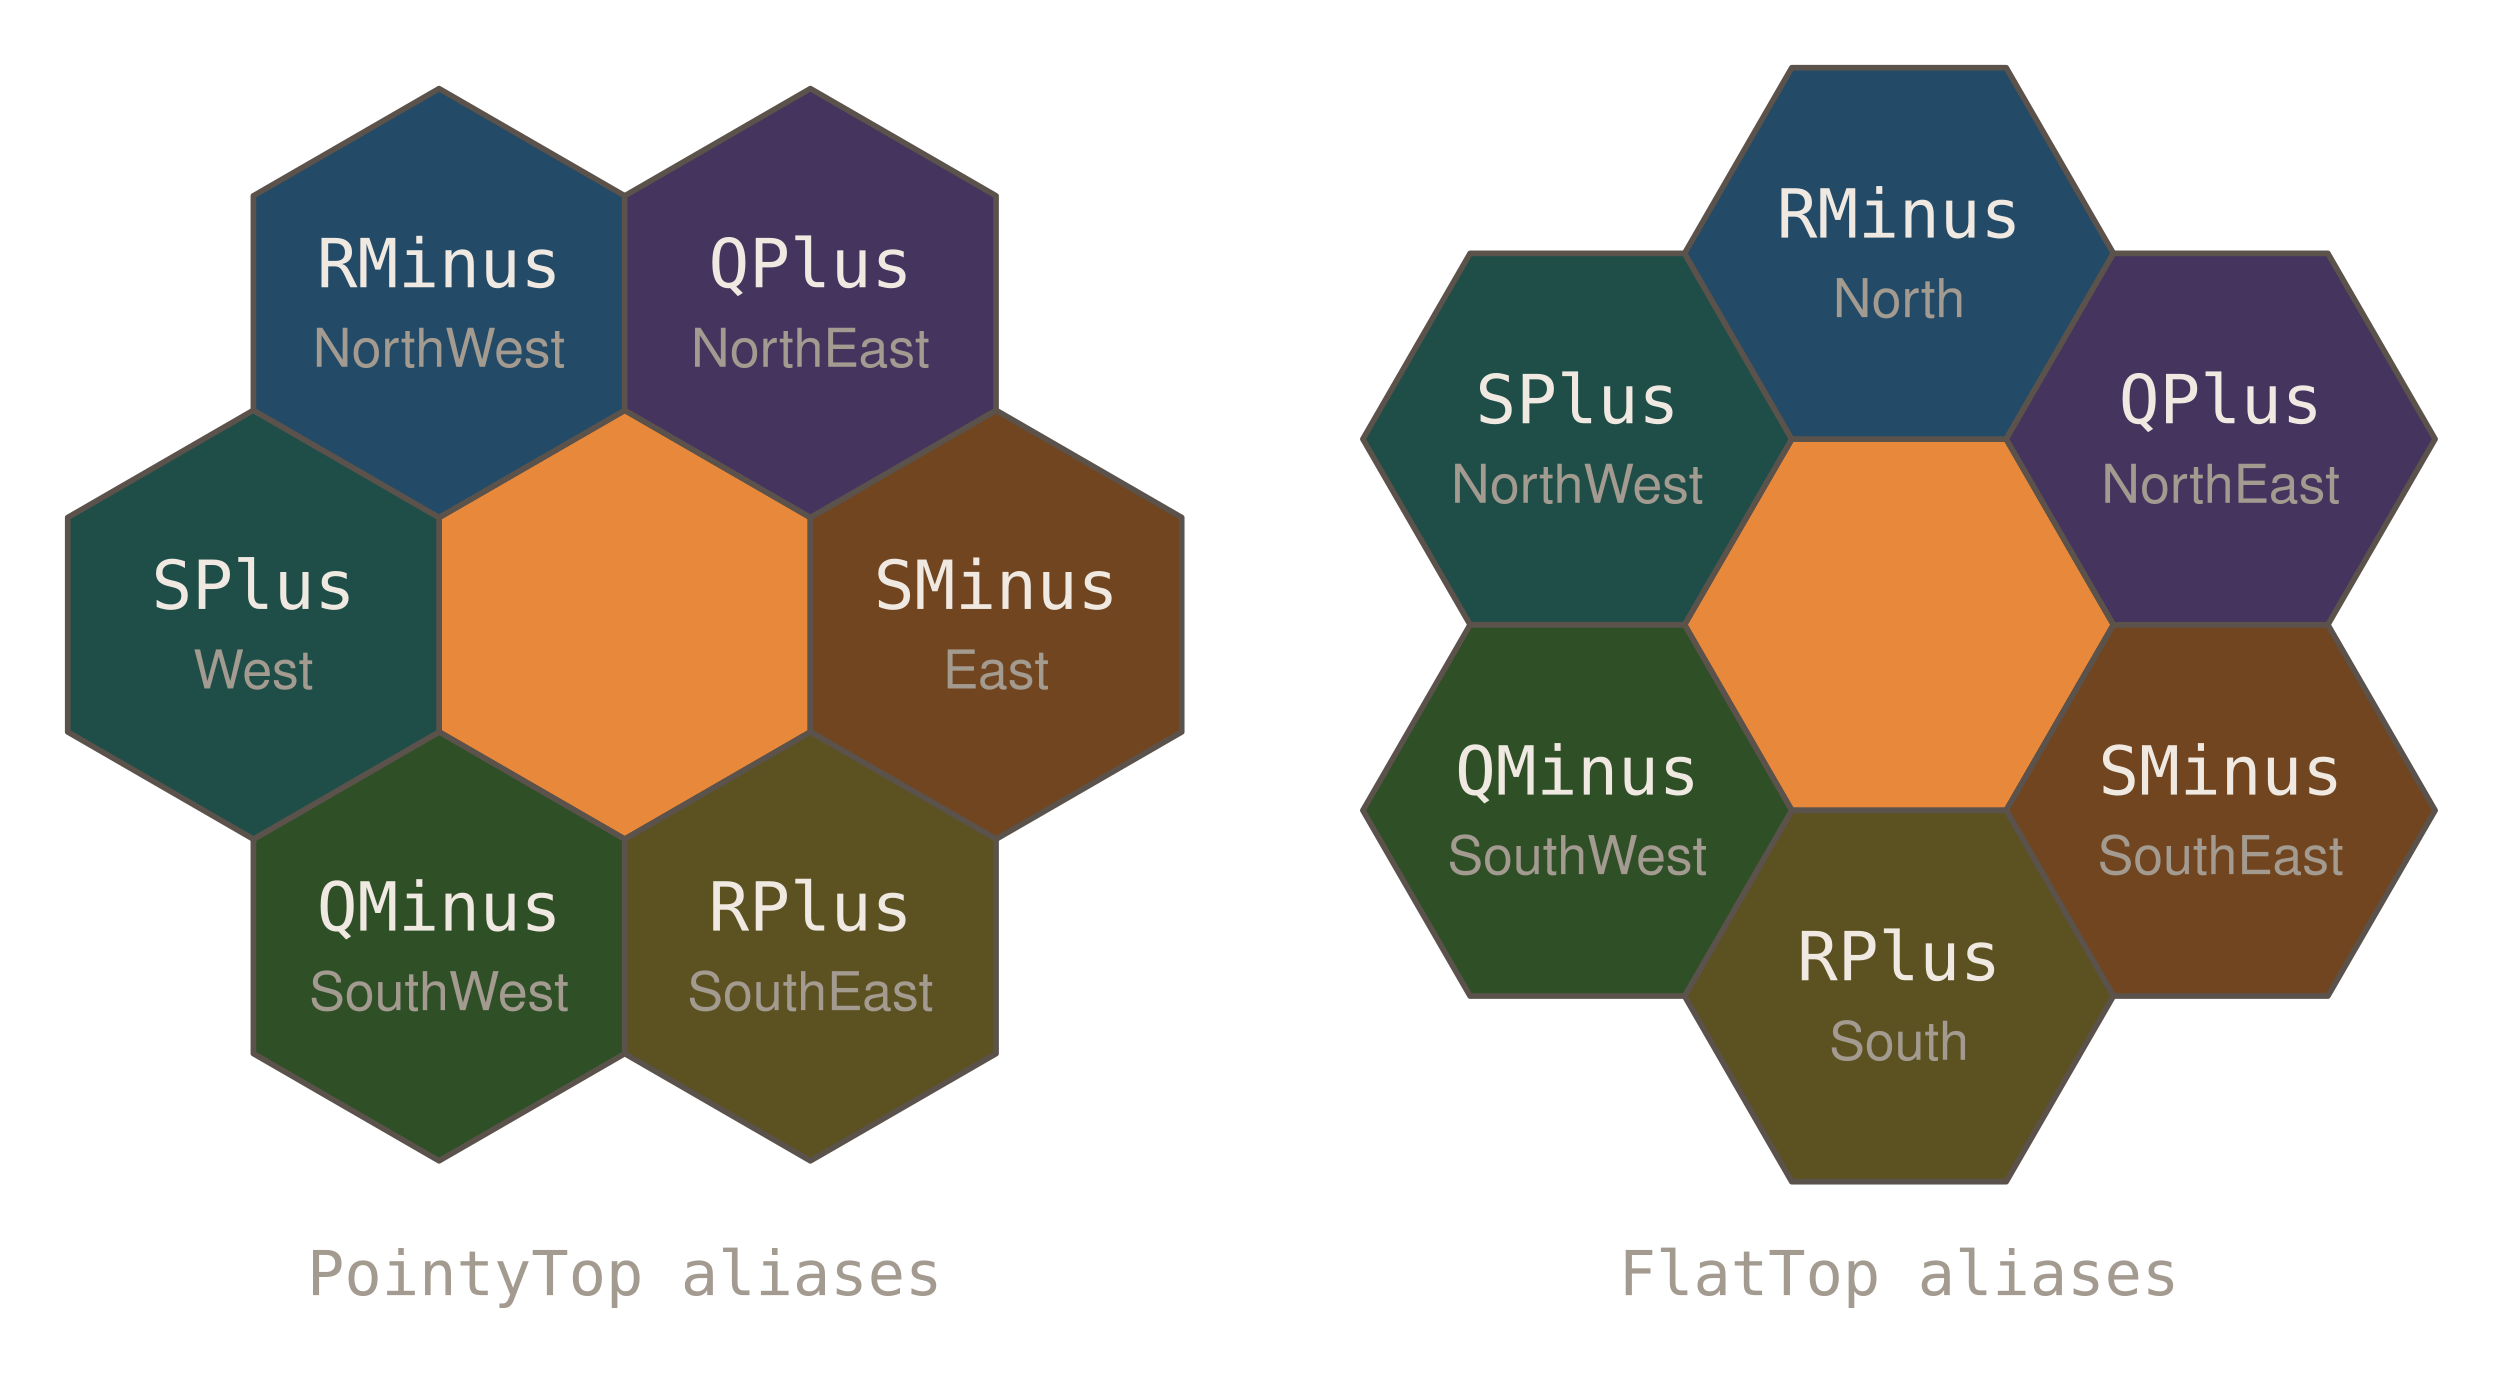
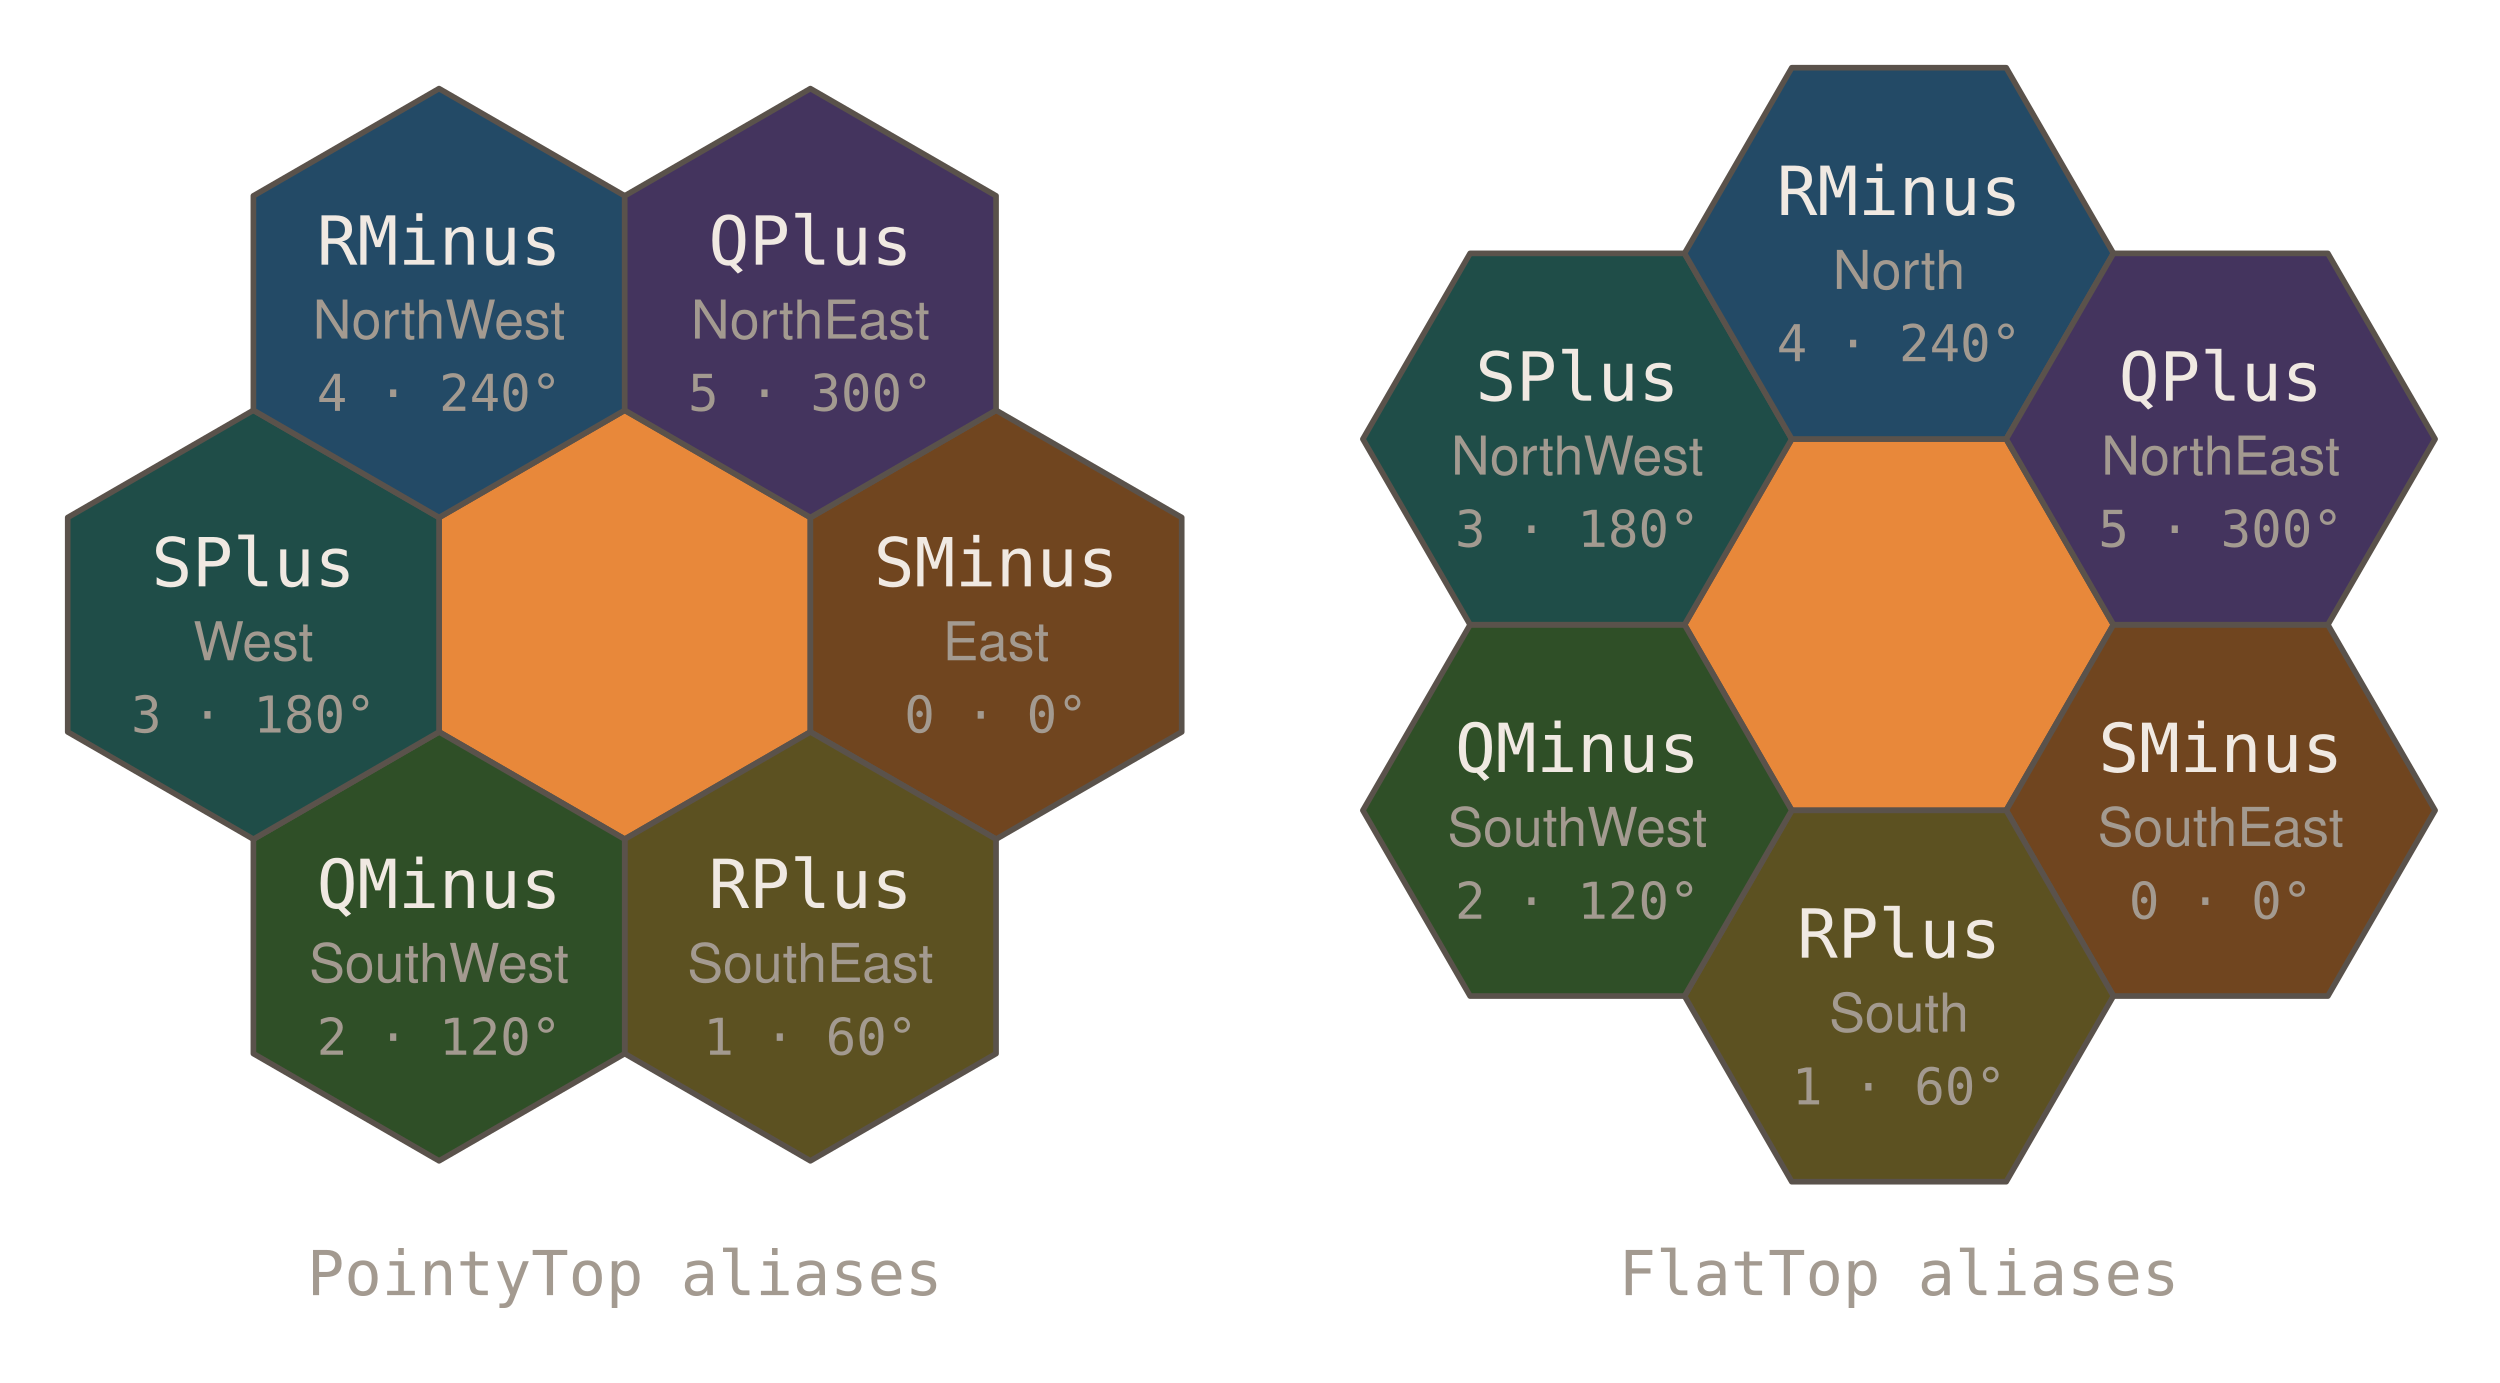
<svg xmlns="http://www.w3.org/2000/svg" width="443" height="245" viewBox="0 0 443 245" role="img">
  <g transform="translate(110.7 110.7)">
    <polygon points="-0.0,-38.0 32.9,-19.0 32.9,19.0 0.0,38.0 -32.9,19.0 -32.9,-19.0" fill="#e8883a" stroke="#5a524b" stroke-width="1" stroke-linejoin="round" />
    <polygon points="65.8,-38.0 98.7,-19.0 98.7,19.0 65.8,38.0 32.9,19.0 32.9,-19.0" fill="#70451f" stroke="#5a524b" stroke-width="1" stroke-linejoin="round" />
-     <text x="65.8" y="-2.8" font-family="ui-monospace, SFMono-Regular, Menlo, Consolas, monospace" font-size="12" text-anchor="middle">
+     <text x="65.8" y="-6.8" font-family="ui-monospace, SFMono-Regular, Menlo, Consolas, monospace" font-size="12" text-anchor="middle">
      <tspan fill="#f0e9e2">SMinus</tspan>
    </text>
-     <text x="65.8" y="11.3" font-family="Helvetica Neue, Helvetica, Arial, sans-serif" font-size="9.5" text-anchor="middle">
+     <text x="65.8" y="6.3" font-family="Helvetica Neue, Helvetica, Arial, sans-serif" font-size="9.5" text-anchor="middle">
      <tspan fill="#a39a90">East</tspan>
    </text>
+     <text x="65.8" y="19.1" font-family="ui-monospace, SFMono-Regular, Menlo, Consolas, monospace" font-size="9" text-anchor="middle">
+       <tspan fill="#a39a90">0 · 0°</tspan>
+     </text>
    <polygon points="32.9,19.0 65.8,38.0 65.8,76.0 32.9,95.0 -0.0,76.0 -0.0,38.0" fill="#5c5121" stroke="#5a524b" stroke-width="1" stroke-linejoin="round" />
-     <text x="32.9" y="54.2" font-family="ui-monospace, SFMono-Regular, Menlo, Consolas, monospace" font-size="12" text-anchor="middle">
+     <text x="32.9" y="50.2" font-family="ui-monospace, SFMono-Regular, Menlo, Consolas, monospace" font-size="12" text-anchor="middle">
      <tspan fill="#f0e9e2">RPlus</tspan>
    </text>
-     <text x="32.9" y="68.3" font-family="Helvetica Neue, Helvetica, Arial, sans-serif" font-size="9.5" text-anchor="middle">
+     <text x="32.9" y="63.3" font-family="Helvetica Neue, Helvetica, Arial, sans-serif" font-size="9.5" text-anchor="middle">
      <tspan fill="#a39a90">SouthEast</tspan>
    </text>
+     <text x="32.9" y="76.2" font-family="ui-monospace, SFMono-Regular, Menlo, Consolas, monospace" font-size="9" text-anchor="middle">
+       <tspan fill="#a39a90">1 · 60°</tspan>
+     </text>
    <polygon points="-32.9,19.0 -0.0,38.0 0.0,76.0 -32.9,95.0 -65.8,76.0 -65.8,38.0" fill="#2f4f27" stroke="#5a524b" stroke-width="1" stroke-linejoin="round" />
-     <text x="-32.9" y="54.2" font-family="ui-monospace, SFMono-Regular, Menlo, Consolas, monospace" font-size="12" text-anchor="middle">
+     <text x="-32.9" y="50.2" font-family="ui-monospace, SFMono-Regular, Menlo, Consolas, monospace" font-size="12" text-anchor="middle">
      <tspan fill="#f0e9e2">QMinus</tspan>
    </text>
-     <text x="-32.9" y="68.3" font-family="Helvetica Neue, Helvetica, Arial, sans-serif" font-size="9.5" text-anchor="middle">
+     <text x="-32.9" y="63.3" font-family="Helvetica Neue, Helvetica, Arial, sans-serif" font-size="9.5" text-anchor="middle">
      <tspan fill="#a39a90">SouthWest</tspan>
    </text>
+     <text x="-32.9" y="76.2" font-family="ui-monospace, SFMono-Regular, Menlo, Consolas, monospace" font-size="9" text-anchor="middle">
+       <tspan fill="#a39a90">2 · 120°</tspan>
+     </text>
    <polygon points="-65.8,-38.0 -32.9,-19.0 -32.9,19.0 -65.8,38.0 -98.7,19.0 -98.7,-19.0" fill="#1f4d48" stroke="#5a524b" stroke-width="1" stroke-linejoin="round" />
-     <text x="-65.8" y="-2.8" font-family="ui-monospace, SFMono-Regular, Menlo, Consolas, monospace" font-size="12" text-anchor="middle">
+     <text x="-65.8" y="-6.8" font-family="ui-monospace, SFMono-Regular, Menlo, Consolas, monospace" font-size="12" text-anchor="middle">
      <tspan fill="#f0e9e2">SPlus</tspan>
    </text>
-     <text x="-65.8" y="11.3" font-family="Helvetica Neue, Helvetica, Arial, sans-serif" font-size="9.5" text-anchor="middle">
+     <text x="-65.8" y="6.3" font-family="Helvetica Neue, Helvetica, Arial, sans-serif" font-size="9.5" text-anchor="middle">
      <tspan fill="#a39a90">West</tspan>
    </text>
+     <text x="-65.8" y="19.1" font-family="ui-monospace, SFMono-Regular, Menlo, Consolas, monospace" font-size="9" text-anchor="middle">
+       <tspan fill="#a39a90">3 · 180°</tspan>
+     </text>
    <polygon points="-32.9,-95.0 -0.0,-76.0 0.0,-38.0 -32.9,-19.0 -65.8,-38.0 -65.8,-76.0" fill="#234a66" stroke="#5a524b" stroke-width="1" stroke-linejoin="round" />
-     <text x="-32.9" y="-59.8" font-family="ui-monospace, SFMono-Regular, Menlo, Consolas, monospace" font-size="12" text-anchor="middle">
+     <text x="-32.9" y="-63.8" font-family="ui-monospace, SFMono-Regular, Menlo, Consolas, monospace" font-size="12" text-anchor="middle">
      <tspan fill="#f0e9e2">RMinus</tspan>
    </text>
-     <text x="-32.9" y="-45.7" font-family="Helvetica Neue, Helvetica, Arial, sans-serif" font-size="9.5" text-anchor="middle">
+     <text x="-32.9" y="-50.7" font-family="Helvetica Neue, Helvetica, Arial, sans-serif" font-size="9.5" text-anchor="middle">
      <tspan fill="#a39a90">NorthWest</tspan>
    </text>
+     <text x="-32.9" y="-37.9" font-family="ui-monospace, SFMono-Regular, Menlo, Consolas, monospace" font-size="9" text-anchor="middle">
+       <tspan fill="#a39a90">4 · 240°</tspan>
+     </text>
    <polygon points="32.9,-95.0 65.8,-76.0 65.8,-38.0 32.9,-19.0 -0.0,-38.0 -0.0,-76.0" fill="#44345e" stroke="#5a524b" stroke-width="1" stroke-linejoin="round" />
-     <text x="32.9" y="-59.8" font-family="ui-monospace, SFMono-Regular, Menlo, Consolas, monospace" font-size="12" text-anchor="middle">
+     <text x="32.9" y="-63.8" font-family="ui-monospace, SFMono-Regular, Menlo, Consolas, monospace" font-size="12" text-anchor="middle">
      <tspan fill="#f0e9e2">QPlus</tspan>
    </text>
-     <text x="32.9" y="-45.7" font-family="Helvetica Neue, Helvetica, Arial, sans-serif" font-size="9.5" text-anchor="middle">
+     <text x="32.9" y="-50.7" font-family="Helvetica Neue, Helvetica, Arial, sans-serif" font-size="9.5" text-anchor="middle">
      <tspan fill="#a39a90">NorthEast</tspan>
+     </text>
+     <text x="32.9" y="-37.9" font-family="ui-monospace, SFMono-Regular, Menlo, Consolas, monospace" font-size="9" text-anchor="middle">
+       <tspan fill="#a39a90">5 · 300°</tspan>
    </text>
  </g>
  <text x="110.7" y="229.5" font-family="ui-monospace, SFMono-Regular, Menlo, Consolas, monospace" font-size="11" text-anchor="middle" fill="#a39a90">PointyTop aliases</text>
  <g transform="translate(336.5 110.7)">
    <polygon points="-19.0,-32.9 19.0,-32.9 38.0,-0.0 19.0,32.9 -19.0,32.9 -38.0,0.0" fill="#e8883a" stroke="#5a524b" stroke-width="1" stroke-linejoin="round" />
    <polygon points="38.0,0.0 76.0,-0.0 95.0,32.9 76.0,65.8 38.0,65.8 19.0,32.9" fill="#70451f" stroke="#5a524b" stroke-width="1" stroke-linejoin="round" />
-     <text x="57.0" y="30.1" font-family="ui-monospace, SFMono-Regular, Menlo, Consolas, monospace" font-size="12" text-anchor="middle">
+     <text x="57.0" y="26.1" font-family="ui-monospace, SFMono-Regular, Menlo, Consolas, monospace" font-size="12" text-anchor="middle">
      <tspan fill="#f0e9e2">SMinus</tspan>
    </text>
-     <text x="57.0" y="44.2" font-family="Helvetica Neue, Helvetica, Arial, sans-serif" font-size="9.5" text-anchor="middle">
+     <text x="57.0" y="39.2" font-family="Helvetica Neue, Helvetica, Arial, sans-serif" font-size="9.5" text-anchor="middle">
      <tspan fill="#a39a90">SouthEast</tspan>
    </text>
+     <text x="57.0" y="52.1" font-family="ui-monospace, SFMono-Regular, Menlo, Consolas, monospace" font-size="9" text-anchor="middle">
+       <tspan fill="#a39a90">0 · 0°</tspan>
+     </text>
    <polygon points="-19.0,32.9 19.0,32.9 38.0,65.8 19.0,98.7 -19.0,98.7 -38.0,65.8" fill="#5c5121" stroke="#5a524b" stroke-width="1" stroke-linejoin="round" />
-     <text x="0.0" y="63.0" font-family="ui-monospace, SFMono-Regular, Menlo, Consolas, monospace" font-size="12" text-anchor="middle">
+     <text x="0.0" y="59.0" font-family="ui-monospace, SFMono-Regular, Menlo, Consolas, monospace" font-size="12" text-anchor="middle">
      <tspan fill="#f0e9e2">RPlus</tspan>
    </text>
-     <text x="0.0" y="77.1" font-family="Helvetica Neue, Helvetica, Arial, sans-serif" font-size="9.5" text-anchor="middle">
+     <text x="0.0" y="72.1" font-family="Helvetica Neue, Helvetica, Arial, sans-serif" font-size="9.5" text-anchor="middle">
      <tspan fill="#a39a90">South</tspan>
    </text>
+     <text x="0.0" y="85.0" font-family="ui-monospace, SFMono-Regular, Menlo, Consolas, monospace" font-size="9" text-anchor="middle">
+       <tspan fill="#a39a90">1 · 60°</tspan>
+     </text>
    <polygon points="-76.0,0.0 -38.0,-0.0 -19.0,32.9 -38.0,65.8 -76.0,65.8 -95.0,32.9" fill="#2f4f27" stroke="#5a524b" stroke-width="1" stroke-linejoin="round" />
-     <text x="-57.0" y="30.1" font-family="ui-monospace, SFMono-Regular, Menlo, Consolas, monospace" font-size="12" text-anchor="middle">
+     <text x="-57.0" y="26.1" font-family="ui-monospace, SFMono-Regular, Menlo, Consolas, monospace" font-size="12" text-anchor="middle">
      <tspan fill="#f0e9e2">QMinus</tspan>
    </text>
-     <text x="-57.0" y="44.2" font-family="Helvetica Neue, Helvetica, Arial, sans-serif" font-size="9.5" text-anchor="middle">
+     <text x="-57.0" y="39.2" font-family="Helvetica Neue, Helvetica, Arial, sans-serif" font-size="9.5" text-anchor="middle">
      <tspan fill="#a39a90">SouthWest</tspan>
    </text>
+     <text x="-57.0" y="52.1" font-family="ui-monospace, SFMono-Regular, Menlo, Consolas, monospace" font-size="9" text-anchor="middle">
+       <tspan fill="#a39a90">2 · 120°</tspan>
+     </text>
    <polygon points="-76.0,-65.8 -38.0,-65.8 -19.0,-32.9 -38.0,-0.0 -76.0,0.0 -95.0,-32.9" fill="#1f4d48" stroke="#5a524b" stroke-width="1" stroke-linejoin="round" />
-     <text x="-57.0" y="-35.7" font-family="ui-monospace, SFMono-Regular, Menlo, Consolas, monospace" font-size="12" text-anchor="middle">
+     <text x="-57.0" y="-39.7" font-family="ui-monospace, SFMono-Regular, Menlo, Consolas, monospace" font-size="12" text-anchor="middle">
      <tspan fill="#f0e9e2">SPlus</tspan>
    </text>
-     <text x="-57.0" y="-21.6" font-family="Helvetica Neue, Helvetica, Arial, sans-serif" font-size="9.5" text-anchor="middle">
+     <text x="-57.0" y="-26.6" font-family="Helvetica Neue, Helvetica, Arial, sans-serif" font-size="9.5" text-anchor="middle">
      <tspan fill="#a39a90">NorthWest</tspan>
    </text>
+     <text x="-57.0" y="-13.8" font-family="ui-monospace, SFMono-Regular, Menlo, Consolas, monospace" font-size="9" text-anchor="middle">
+       <tspan fill="#a39a90">3 · 180°</tspan>
+     </text>
    <polygon points="-19.0,-98.7 19.0,-98.7 38.0,-65.8 19.0,-32.9 -19.0,-32.9 -38.0,-65.8" fill="#234a66" stroke="#5a524b" stroke-width="1" stroke-linejoin="round" />
-     <text x="0.0" y="-68.6" font-family="ui-monospace, SFMono-Regular, Menlo, Consolas, monospace" font-size="12" text-anchor="middle">
+     <text x="0.0" y="-72.6" font-family="ui-monospace, SFMono-Regular, Menlo, Consolas, monospace" font-size="12" text-anchor="middle">
      <tspan fill="#f0e9e2">RMinus</tspan>
    </text>
-     <text x="0.0" y="-54.5" font-family="Helvetica Neue, Helvetica, Arial, sans-serif" font-size="9.5" text-anchor="middle">
+     <text x="0.0" y="-59.5" font-family="Helvetica Neue, Helvetica, Arial, sans-serif" font-size="9.5" text-anchor="middle">
      <tspan fill="#a39a90">North</tspan>
    </text>
+     <text x="0.0" y="-46.7" font-family="ui-monospace, SFMono-Regular, Menlo, Consolas, monospace" font-size="9" text-anchor="middle">
+       <tspan fill="#a39a90">4 · 240°</tspan>
+     </text>
    <polygon points="38.0,-65.8 76.0,-65.8 95.0,-32.9 76.0,-0.0 38.0,0.0 19.0,-32.9" fill="#44345e" stroke="#5a524b" stroke-width="1" stroke-linejoin="round" />
-     <text x="57.0" y="-35.7" font-family="ui-monospace, SFMono-Regular, Menlo, Consolas, monospace" font-size="12" text-anchor="middle">
+     <text x="57.0" y="-39.7" font-family="ui-monospace, SFMono-Regular, Menlo, Consolas, monospace" font-size="12" text-anchor="middle">
      <tspan fill="#f0e9e2">QPlus</tspan>
    </text>
-     <text x="57.0" y="-21.6" font-family="Helvetica Neue, Helvetica, Arial, sans-serif" font-size="9.5" text-anchor="middle">
+     <text x="57.0" y="-26.6" font-family="Helvetica Neue, Helvetica, Arial, sans-serif" font-size="9.5" text-anchor="middle">
      <tspan fill="#a39a90">NorthEast</tspan>
+     </text>
+     <text x="57.0" y="-13.8" font-family="ui-monospace, SFMono-Regular, Menlo, Consolas, monospace" font-size="9" text-anchor="middle">
+       <tspan fill="#a39a90">5 · 300°</tspan>
    </text>
  </g>
  <text x="336.5" y="229.5" font-family="ui-monospace, SFMono-Regular, Menlo, Consolas, monospace" font-size="11" text-anchor="middle" fill="#a39a90">FlatTop aliases</text>
</svg>
